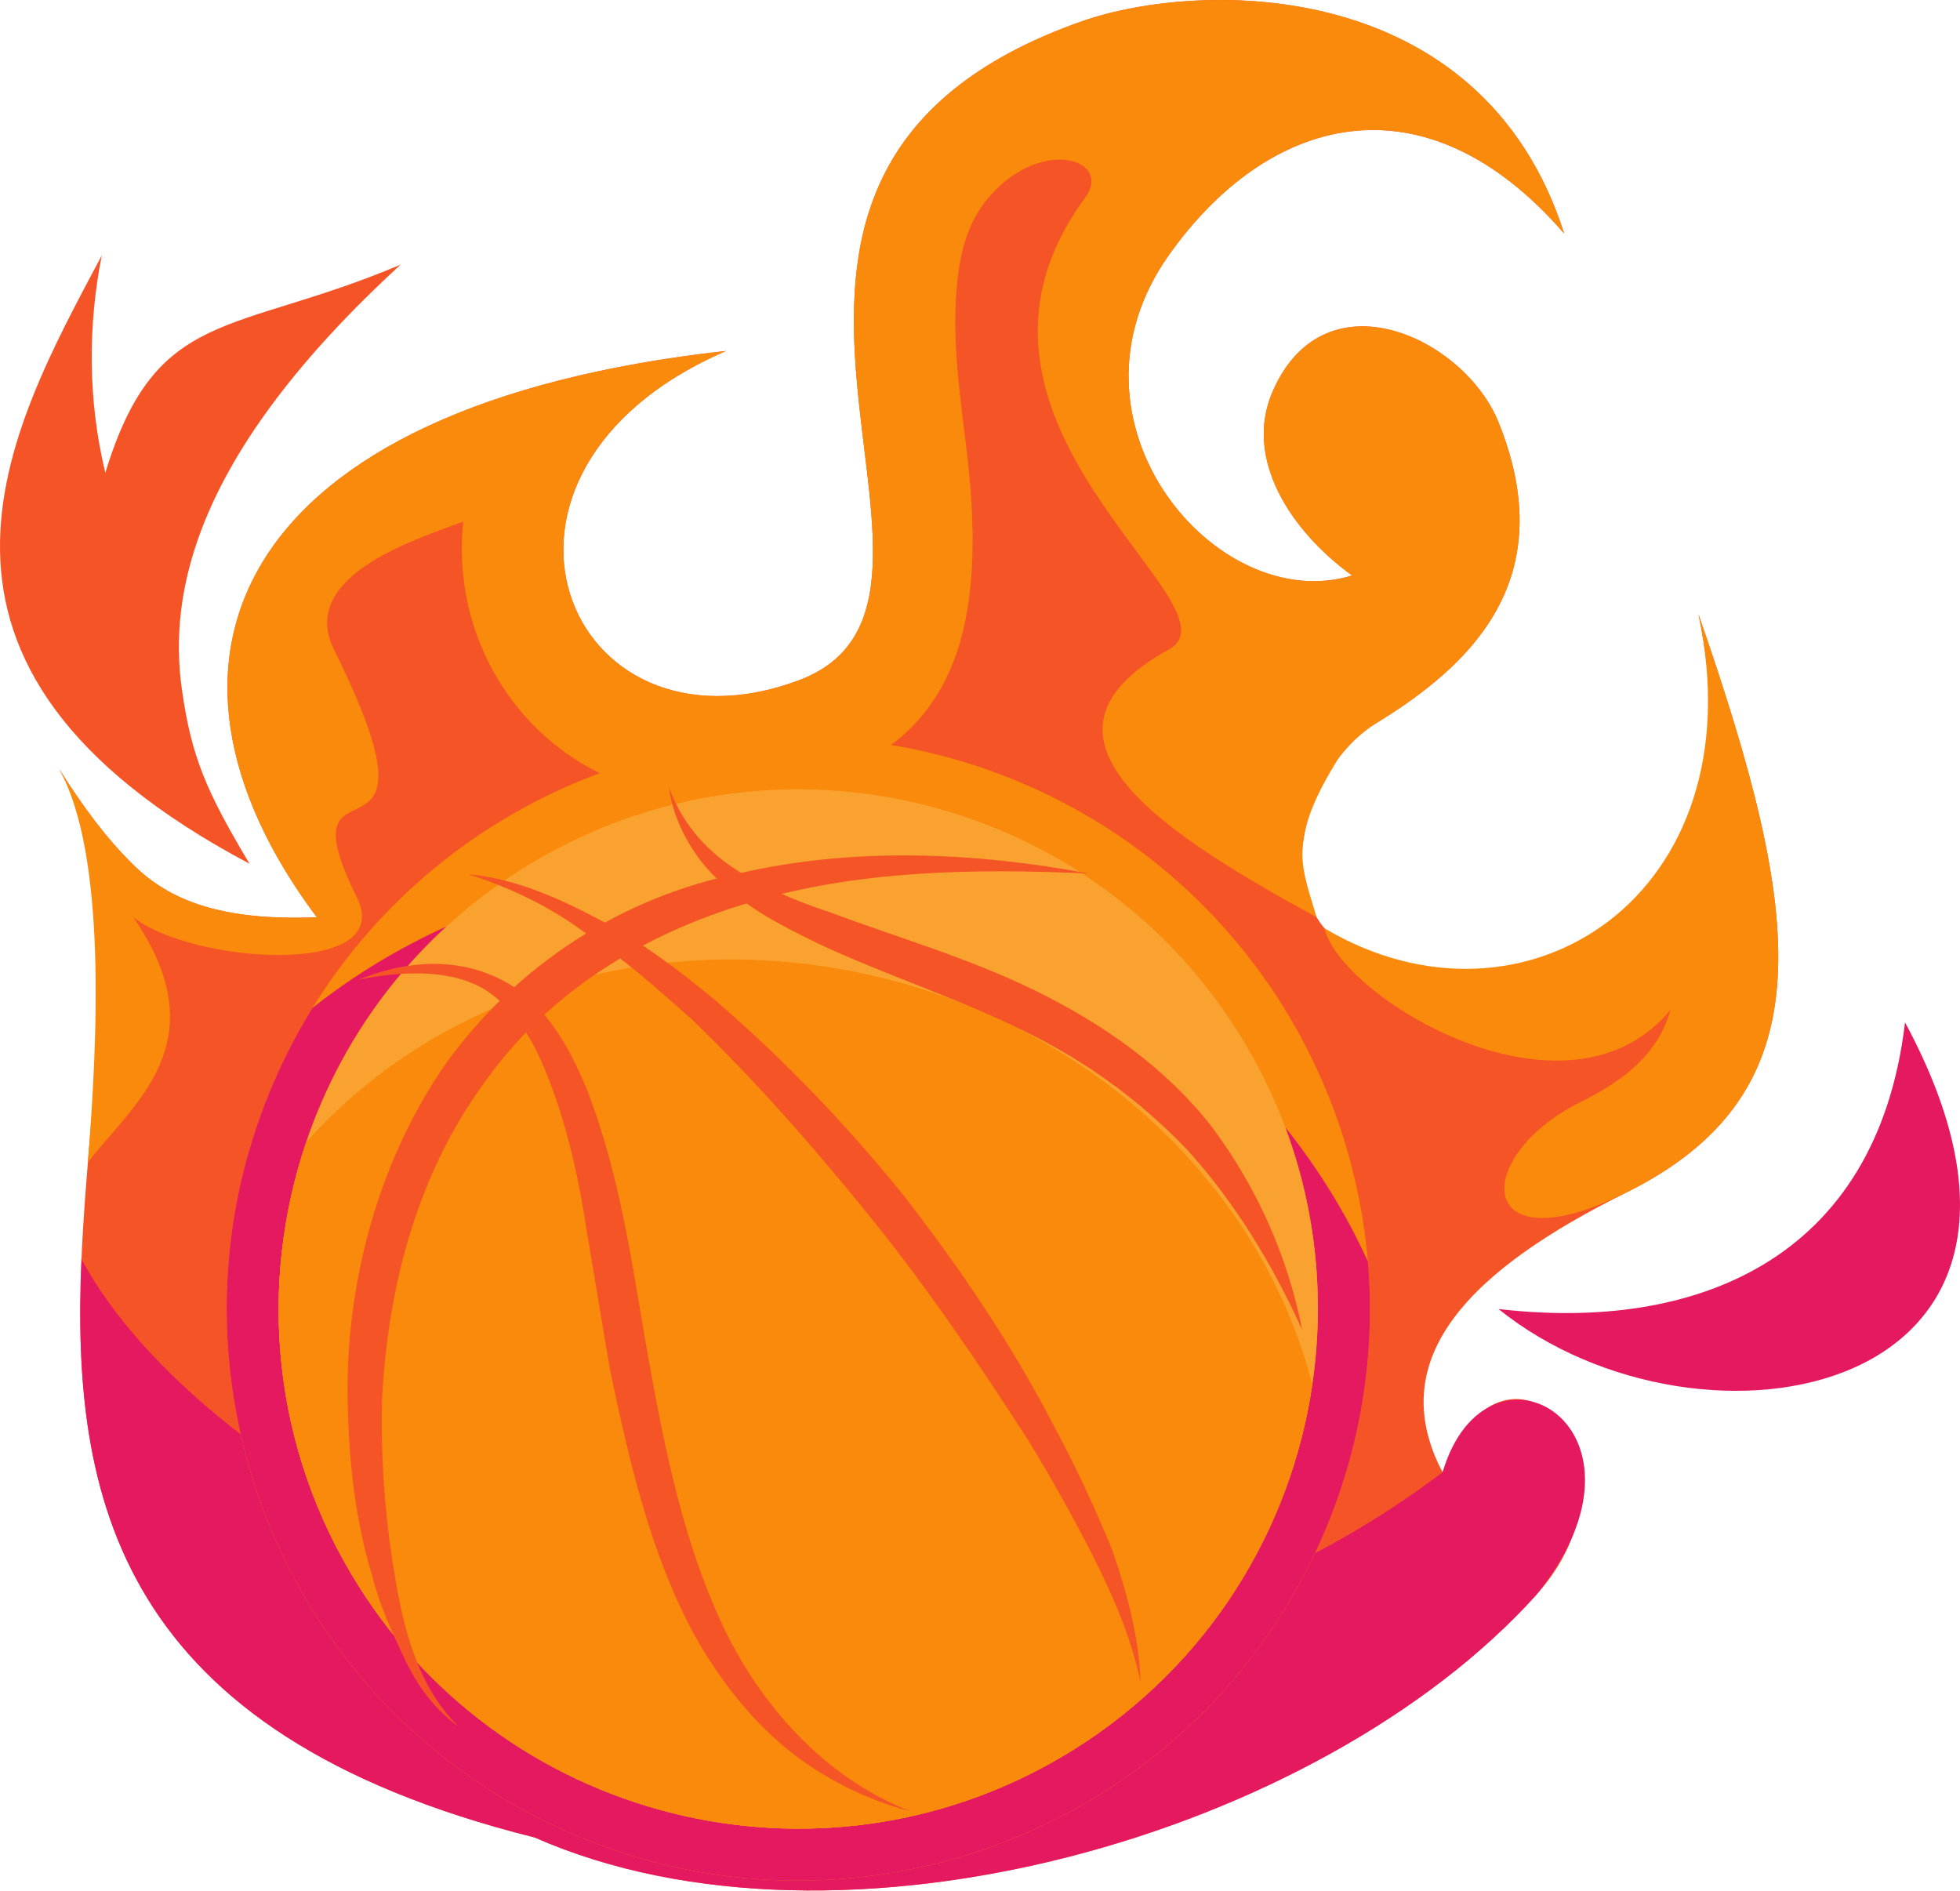
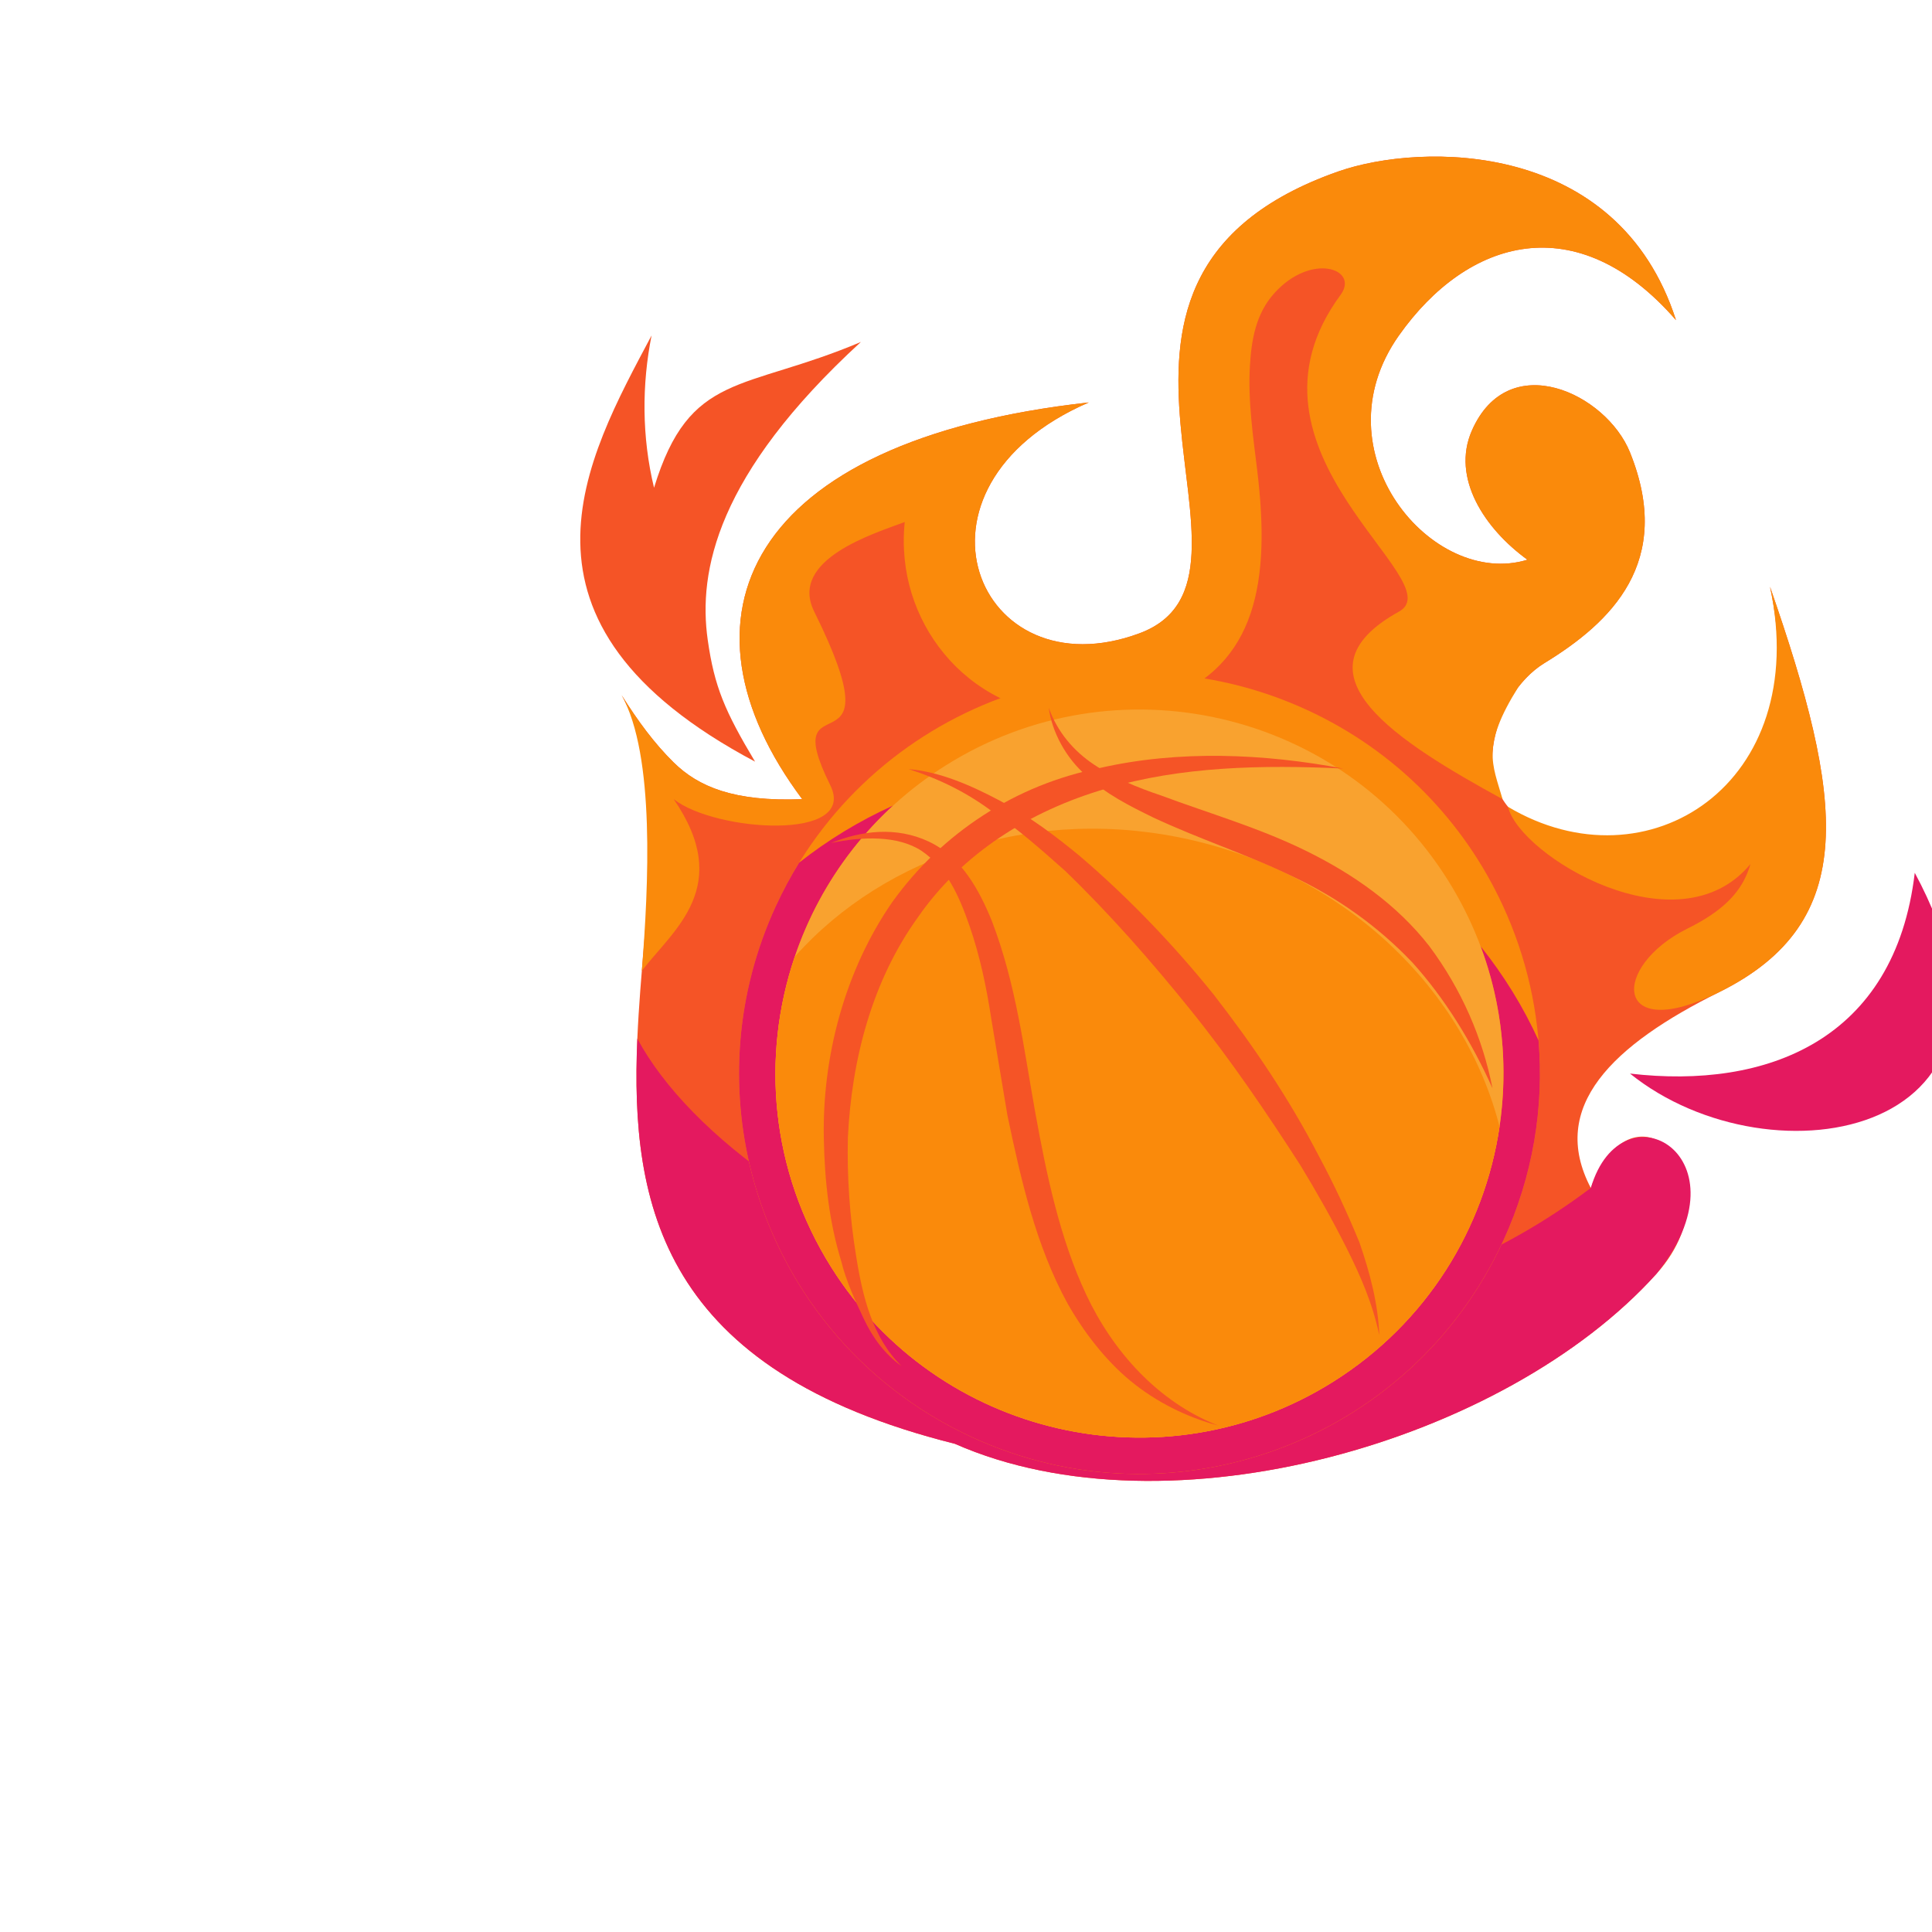
- <svg xmlns="http://www.w3.org/2000/svg" width="100%" height="100%" viewBox="207.285 0.552 685.957 661.631" version="1.1" xml:space="preserve" style="fill-rule:evenodd;clip-rule:evenodd;stroke-linejoin:round;stroke-miterlimit:2;">
+ <svg xmlns="http://www.w3.org/2000/svg" width="100%" height="100%" viewBox="-82.612 -77.677 965.227 965.227" version="1.1" xml:space="preserve" style="fill-rule:evenodd;clip-rule:evenodd;stroke-linejoin:round;stroke-miterlimit:2;">
  <g transform="matrix(1.1559,-0.41585,-0.415779,-1.15571,232.927,660.88)">
    <g>
      <g>
        <g transform="matrix(0.765986,-0.275619,-0.275572,-0.766112,3.70143,570.507)">
          <path d="M242.913,89.916C238.056,114.335 237.975,140.499 244.145,166.002C261.963,107.704 288.649,118.073 347.48,93.174C275.302,159.456 266.139,207.873 270.963,241.979C274.293,265.525 279.578,277.672 294.61,302.84C163.441,233.232 210.18,151.6 242.914,89.915L242.913,89.916Z" style="fill:#F55426;fill-rule:nonzero;" />
        </g>
        <g transform="matrix(0.765986,-0.275619,-0.275572,-0.766112,3.70143,570.507)">
          <path d="M874.002,358.365C944.806,489.955 802.594,515.825 731.735,458.676C799.971,466.665 864.11,442.128 874.003,358.366L874.002,358.365Z" style="fill:#E4195F;fill-rule:nonzero;" />
        </g>
        <g transform="matrix(0.765986,-0.275619,-0.275572,-0.766112,3.70143,570.507)">
          <path d="M235.8,441.226C238.526,377.643 252.497,313.696 227.958,269.628C236.033,282.473 244.293,293.746 253.963,303.253C266.263,315.346 284.081,322.962 318.172,321.582C250.704,231.422 289.692,142.356 461.345,123.387C363.256,165.889 405.4,268.873 486.671,238.721C562.475,210.598 433.587,64.484 582.486,9.242L582.491,9.239C583.664,8.804 584.854,8.375 586.062,7.954L586.066,7.953C627.387,-6.478 725.723,-8.135 754.717,82.268C705.243,25.343 650.615,41.37 616.293,89.916C575.088,148.204 633.175,216.569 680.495,201.958C659.053,186.45 642.399,161.085 652.707,137.503C670.951,95.767 719.824,118.813 731.735,148.343C753.853,203.175 722.257,233.265 688.953,253.625C662.776,269.628 647.564,321.582 686.731,336.334C742.793,357.449 824.263,320.788 801.686,215.457C838.583,321.734 847.121,382.887 776.294,418.002C723.252,444.3 690.806,475.146 712.158,515.825C731.515,464.703 772.919,499.218 757.161,539.404C754.647,545.815 750.678,552.371 744.933,558.746C669.21,642.773 501.406,690.809 394.384,643.619C247.923,607.022 232.232,524.435 235.8,441.226Z" style="fill:#F55426;" />
        </g>
        <g transform="matrix(0.765986,-0.275619,-0.275572,-0.766112,3.70143,570.507)">
          <path d="M554.061,68.777C572.578,48.286 610.032,37.913 617.566,36.86C606.548,45.706 596.342,56.636 587.303,69.42L587.302,69.422C550.679,121.229 566.906,178.419 600.969,211.199C615.874,225.544 634.066,234.949 652.867,238.177C640.062,252.388 630.627,271.598 628.129,290.89C623.911,323.472 636.312,355.282 674.217,369.558C711.975,383.779 757.795,378.909 791.913,354.016C791.084,356.884 789.999,359.621 788.617,362.229C783.368,372.134 773.898,379.563 760.524,386.194C685.023,423.627 650.33,474.423 680.723,532.326C685.448,541.327 693.695,547.703 703.209,550.183C669.492,580.192 622.2,603.275 572.578,615.998C515.814,630.553 455.587,631.805 408.708,611.134C406.861,610.32 404.949,609.664 402.991,609.175C342.077,593.954 307.24,571.011 289.12,541.38C271.057,511.844 269.791,477.243 271.27,442.747C272.562,412.605 276.247,382.378 277.381,354.134C289.086,356.604 302.935,357.731 319.608,357.056C332.78,356.523 344.572,348.736 350.234,336.831C355.896,324.927 354.496,310.865 346.598,300.311C327.483,274.768 317.975,250.064 324.177,227.897C328.553,212.253 340.919,199.185 359.795,188.226C362.845,186.455 366.044,184.752 369.393,183.116C368.104,195.68 369.451,207.856 372.828,218.782C386.334,262.487 433.941,296.152 499.02,272.007C545.559,254.741 552.111,212.152 545.51,157.451C543.495,140.761 540.798,122.732 541.849,105.058C542.605,92.345 544.693,79.145 554.061,68.777Z" style="fill:#F55426;" />
        </g>
        <g transform="matrix(0.765986,-0.275619,-0.275572,-0.766112,3.70143,570.507)">
          <path d="M670.813,325.421C740.465,366.853 822.797,313.948 801.686,215.457C838.583,321.734 847.121,382.887 776.294,418.002C723.252,444.3 722.041,405.273 760.524,386.194C773.898,379.563 783.368,372.134 788.617,362.229C789.999,359.621 791.084,356.884 791.913,354.016C755.526,397.808 676.473,349.643 670.813,325.421Z" style="fill:#FA8A0B;" />
        </g>
        <g transform="matrix(0.765986,-0.275619,-0.275572,-0.766112,3.70143,570.507)">
          <path d="M238.043,407.358C241.381,365.025 244.766,299.814 227.958,269.628C236.033,282.473 244.293,293.746 253.963,303.253C266.263,315.346 284.081,322.962 318.172,321.582C250.704,231.422 289.692,142.356 461.345,123.387C363.256,165.889 405.4,268.873 486.671,238.721C562.475,210.598 433.587,64.484 582.486,9.242L582.491,9.239C583.664,8.804 584.854,8.375 586.062,7.954L586.066,7.953C627.387,-6.478 725.723,-8.135 754.717,82.268C705.243,25.343 650.615,41.37 616.293,89.916C575.088,148.204 633.175,216.569 680.495,201.958C659.053,186.45 642.399,161.085 652.707,137.503C670.951,95.767 719.824,118.813 731.735,148.343C753.853,203.175 722.257,233.265 688.953,253.625C684.165,256.553 679.743,260.683 675.954,265.569C657.354,295.191 662.957,303.866 668.071,321.582C616.293,293.24 560.698,258.623 616.293,227.897C643.884,212.647 528.797,148.343 587.302,69.422L587.303,69.42C596.342,56.636 572.578,48.286 554.061,68.777C544.693,79.145 542.605,92.345 541.849,105.058C540.798,122.732 543.495,140.761 545.51,157.451C552.111,212.152 545.559,254.741 499.02,272.007C433.941,296.152 386.334,262.487 372.828,218.782C369.451,207.856 368.104,195.68 369.393,183.116C354.55,188.752 311.199,201.722 324.177,227.897C367.155,314.582 304.401,258.569 332.172,314.582C346.164,342.803 274.623,337.898 253.963,321.582C283.982,365.283 253.963,386.659 238.043,407.358Z" style="fill:#FA8A0B;" />
        </g>
        <g transform="matrix(0.765986,-0.275619,-0.275572,-0.766112,3.70143,570.507)">
          <path d="M712.158,515.825C727.816,462.916 792.263,500.298 744.933,558.746C669.21,642.773 501.406,690.809 394.384,643.619C247.923,607.022 232.232,524.435 235.8,441.226C287.926,538.432 528.797,654.202 712.158,515.825Z" style="fill:#E4195F;" />
        </g>
      </g>
      <g>
        <g transform="matrix(0.636892,0.647754,-0.647754,0.636892,252.662,-219.254)">
          <path d="M373.035,120.367C399.844,151.697 416.07,192.352 416.07,236.82C416.07,335.822 335.818,416.074 236.816,416.074C193.923,416.074 154.568,400.992 123.714,375.869C83.353,343.001 57.562,292.934 57.562,236.82C57.562,137.821 137.822,57.566 236.816,57.566C291.352,57.566 340.162,81.941 373.035,120.367Z" style="fill:#FA8A0B;fill-rule:nonzero;" />
        </g>
        <g transform="matrix(0.887376,0.194374,-0.194374,0.887376,85.9739,-171.206)">
          <path d="M360.671,130.945C378.229,151.464 390.795,176.382 396.449,203.827C398.334,187.206 398.179,170.575 395.981,154.351C382.246,127.752 361.649,104.239 334.784,86.706C251.882,32.602 140.808,55.947 86.702,138.852C56.034,185.844 50.267,241.868 66.105,291.451C78.212,329.353 102.928,363.492 138.848,386.934C145.095,391.011 151.501,394.648 158.03,397.852C174.217,399.624 190.766,399.381 207.265,397.127C179.819,392.095 154.781,380.181 133.989,363.251C97.289,333.365 73.834,287.843 73.834,236.82C73.834,146.808 146.808,73.838 236.816,73.838C286.403,73.838 330.781,96.006 360.671,130.945Z" style="fill:#E4195F;fill-rule:nonzero;" />
        </g>
        <g transform="matrix(0.887376,0.194374,-0.194374,0.887376,85.9739,-171.206)">
          <path d="M360.671,130.945C330.781,96.006 286.403,73.838 236.816,73.838C146.808,73.838 73.834,146.808 73.834,236.82C73.834,287.843 97.289,333.365 133.989,363.251C162.04,386.092 197.82,399.802 236.816,399.802C326.831,399.802 399.798,326.835 399.798,236.82C399.798,196.391 385.045,159.429 360.671,130.945Z" style="fill:#F9A22F;fill-rule:nonzero;" />
        </g>
        <g transform="matrix(0.887376,0.194374,-0.194374,0.887376,85.9739,-171.206)">
          <path d="M311.944,313.197C363.116,262.021 379.862,190.588 360.671,130.945C330.781,96.006 286.403,73.838 236.816,73.838C146.808,73.838 73.834,146.808 73.834,236.82C73.834,287.843 97.289,333.365 133.989,363.251C192.738,380.3 261.995,363.15 311.944,313.197Z" style="fill:#FA8A0B;fill-rule:nonzero;" />
        </g>
        <g transform="matrix(-0.56077,0.217239,0.217239,0.56077,338.793,-125.397)">
          <g transform="matrix(12.5,0,0,12.5,0,0)">
            <path d="M7.8,8C8.2,9.7 8.9,11.2 9.7,12.7C10.5,14.2 11.4,15.7 12.3,17.1C14.2,19.9 16.2,22.7 18.4,25.3C20.6,27.9 22.9,30.4 25.4,32.7C26.7,33.8 28,34.9 29.4,35.8C30.8,36.8 32.3,37.5 34,38C32.3,37.9 30.6,37.2 29,36.4C27.4,35.6 26,34.6 24.6,33.5C21.9,31.3 19.4,28.8 17.2,26.2C15,23.5 13,20.7 11.3,17.6C10.5,16.2 9.7,14.6 9,13C8.4,11.4 7.9,9.7 7.8,8" style="fill:#F55426;fill-rule:nonzero;" />
          </g>
          <g transform="matrix(12.5,0,0,12.5,0,0)">
            <path d="M2,21.5C3.2,24 4.7,26.3 6.5,28.2C8.4,30.1 10.6,31.6 13.1,32.7C15.5,33.8 18.2,34.6 20.7,35.7C22,36.3 23.3,36.9 24.4,37.9C25.5,38.8 26.3,40.2 26.5,41.5C26,40.2 25.1,39.2 24,38.5C22.9,37.8 21.6,37.3 20.3,36.9C17.7,36 15,35.3 12.4,34.1C9.8,32.9 7.4,31.3 5.6,29.1C3.8,26.8 2.6,24.2 2,21.5" style="fill:#F55426;fill-rule:nonzero;" />
          </g>
          <g transform="matrix(12.5,0,0,12.5,0,0)">
            <path d="M38.1,33.9C36.5,34.6 34.6,34.9 32.8,34.1C31,33.3 30,31.5 29.3,29.9C27.9,26.5 27.4,23 26.7,19.6C26,16.2 25.2,12.8 23.7,9.8C22.2,6.8 19.7,4.1 16.4,2.9C18.1,3.3 19.8,4.1 21.2,5.2C22.6,6.3 23.8,7.8 24.7,9.3C26.5,12.4 27.4,16 28.2,19.4L29.2,24.6C29.5,26.3 29.9,28 30.5,29.6C31.1,31.2 31.8,32.7 33.2,33.6C34.5,34.4 36.4,34.3 38.1,33.9" style="fill:#F55426;fill-rule:nonzero;" />
          </g>
          <g transform="matrix(12.5,0,0,12.5,0,0)">
            <path d="M33.6,5.7C34.5,6.3 35.2,7.2 35.7,8.2C36.2,9.2 36.7,10.2 37,11.3C37.7,13.4 38,15.6 38.1,17.9C38.3,22.3 37.2,27 34.7,30.8C33.4,32.7 31.8,34.3 29.9,35.6C28,36.9 25.9,37.8 23.7,38.3C19.4,39.4 14.8,39.3 10.5,38.6C14.9,38.7 19.3,38.5 23.3,37.2C27.4,35.9 31,33.5 33.3,30C35.7,26.5 36.7,22.2 36.8,18C36.8,15.9 36.6,13.7 36.2,11.6C35.8,9.4 35.2,7.2 33.6,5.7" style="fill:#F55426;fill-rule:nonzero;" />
          </g>
        </g>
      </g>
    </g>
  </g>
</svg>
